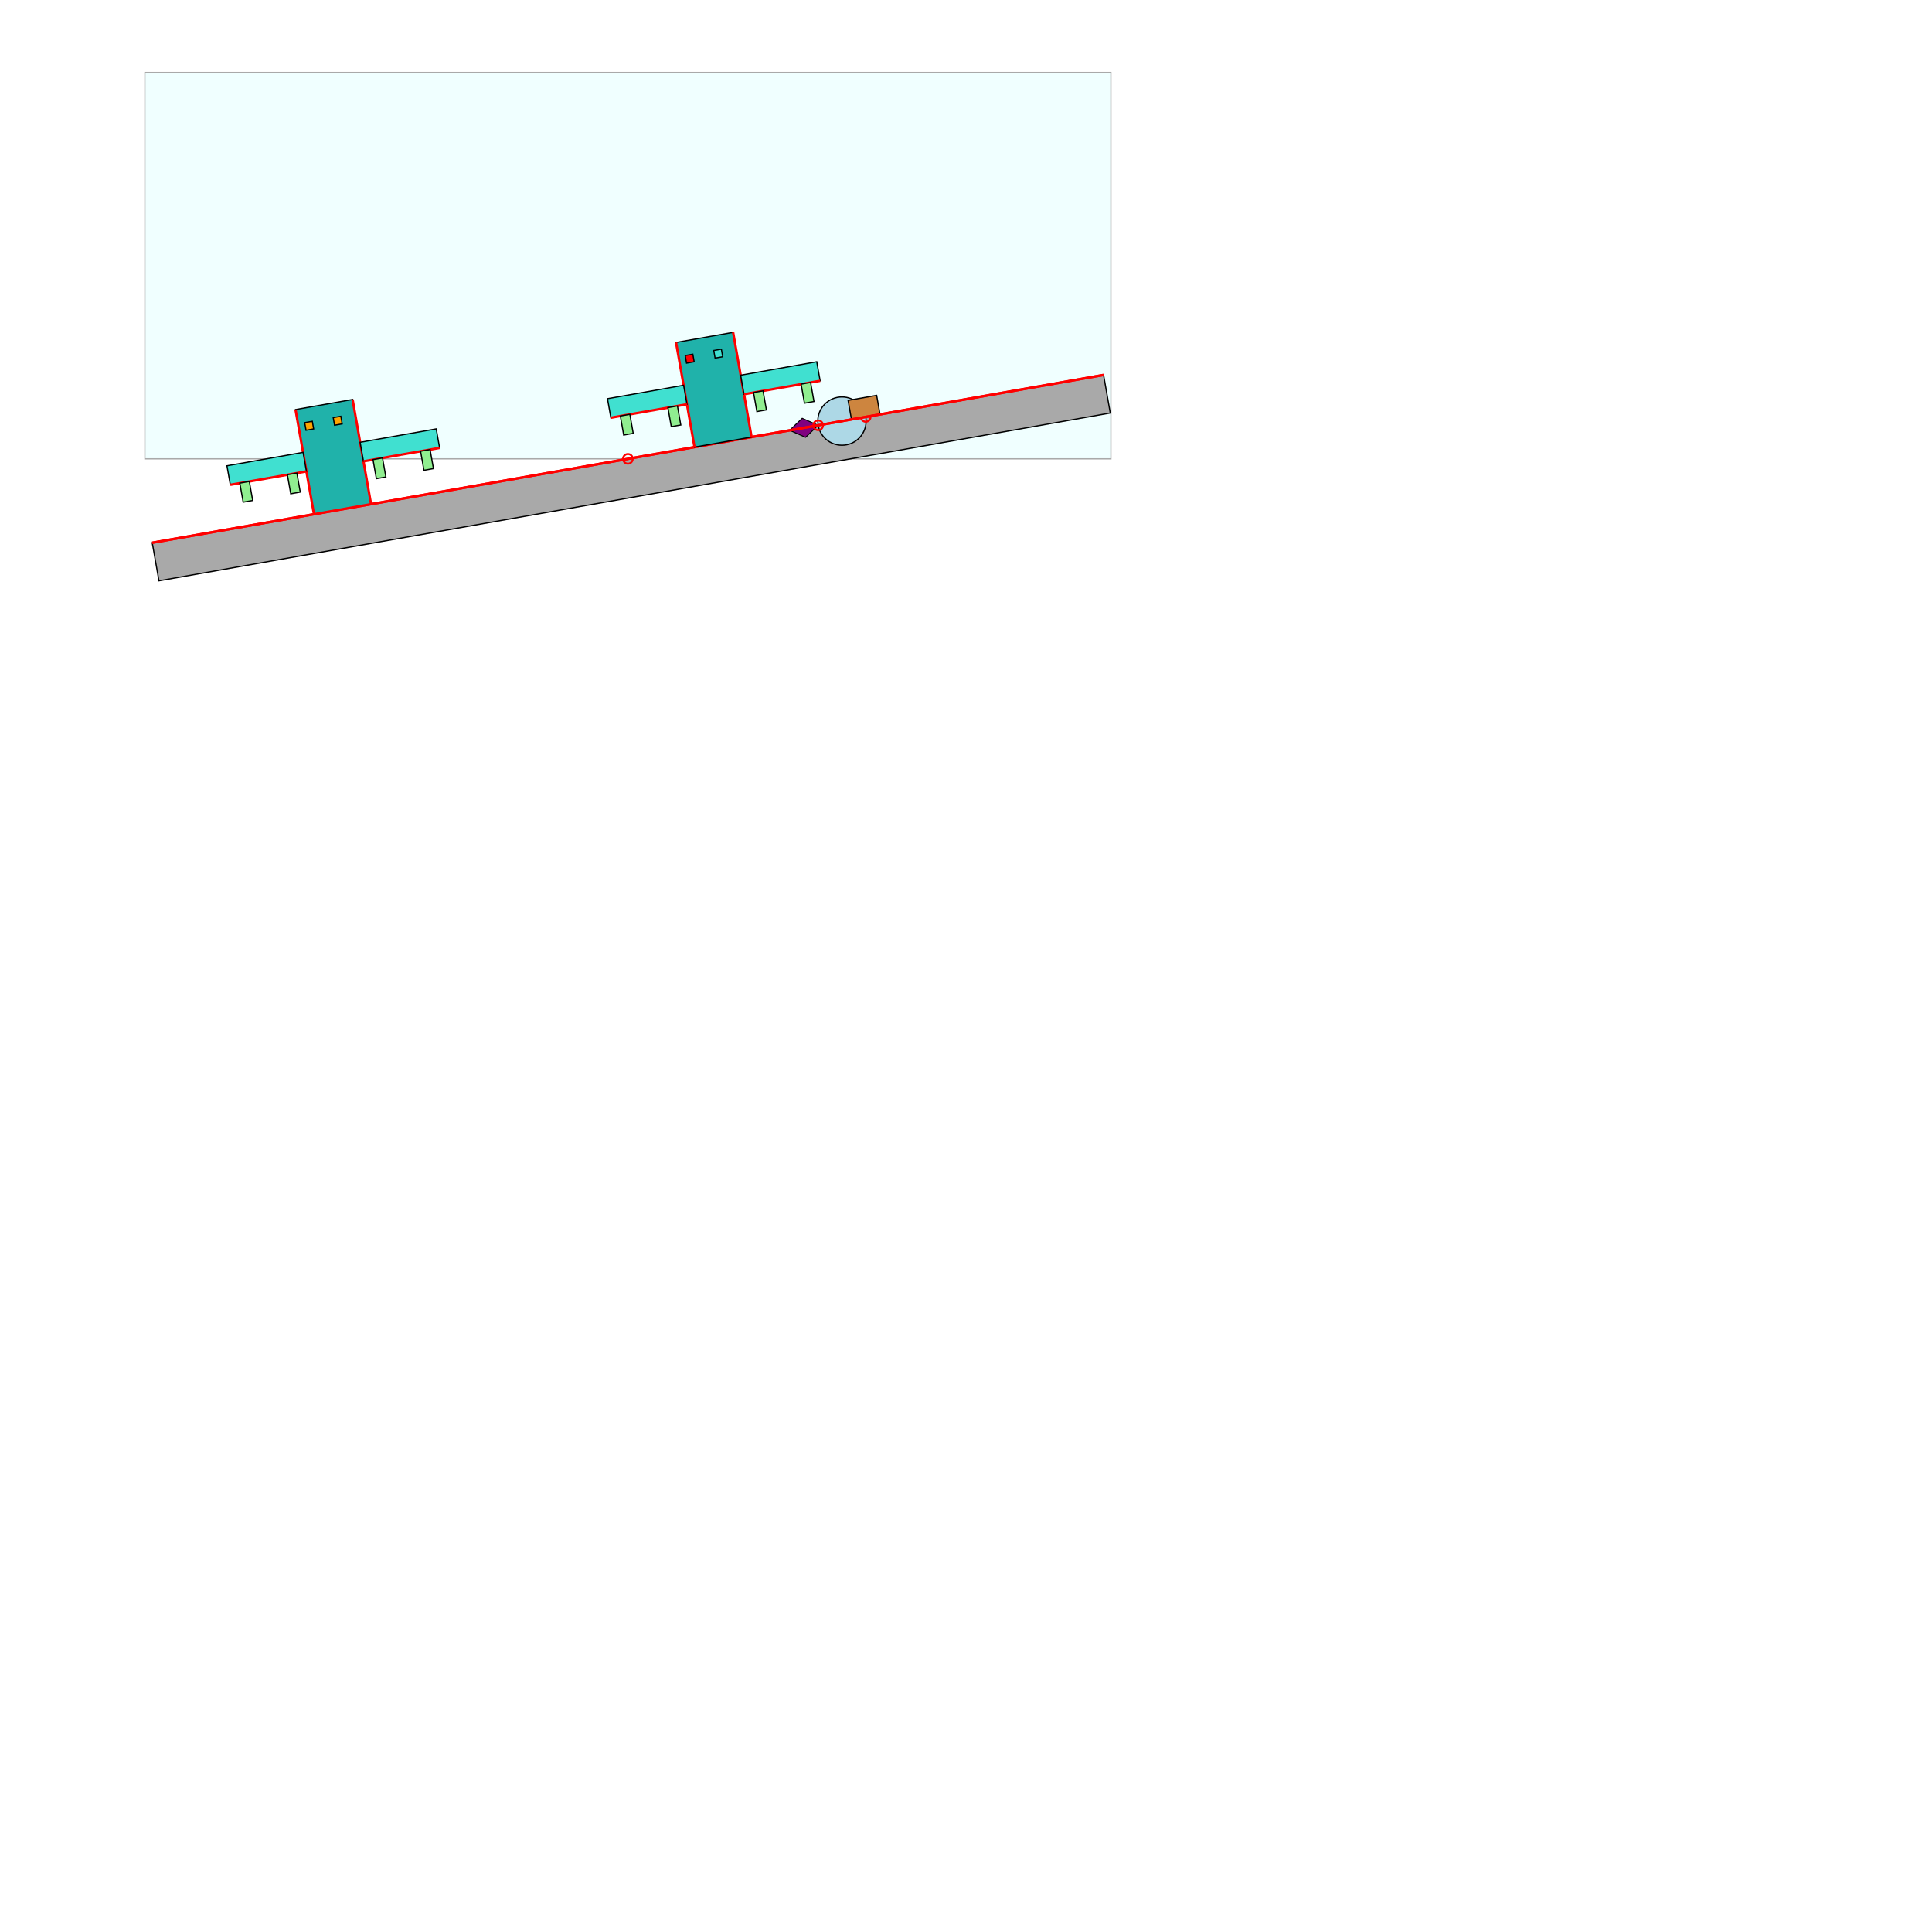
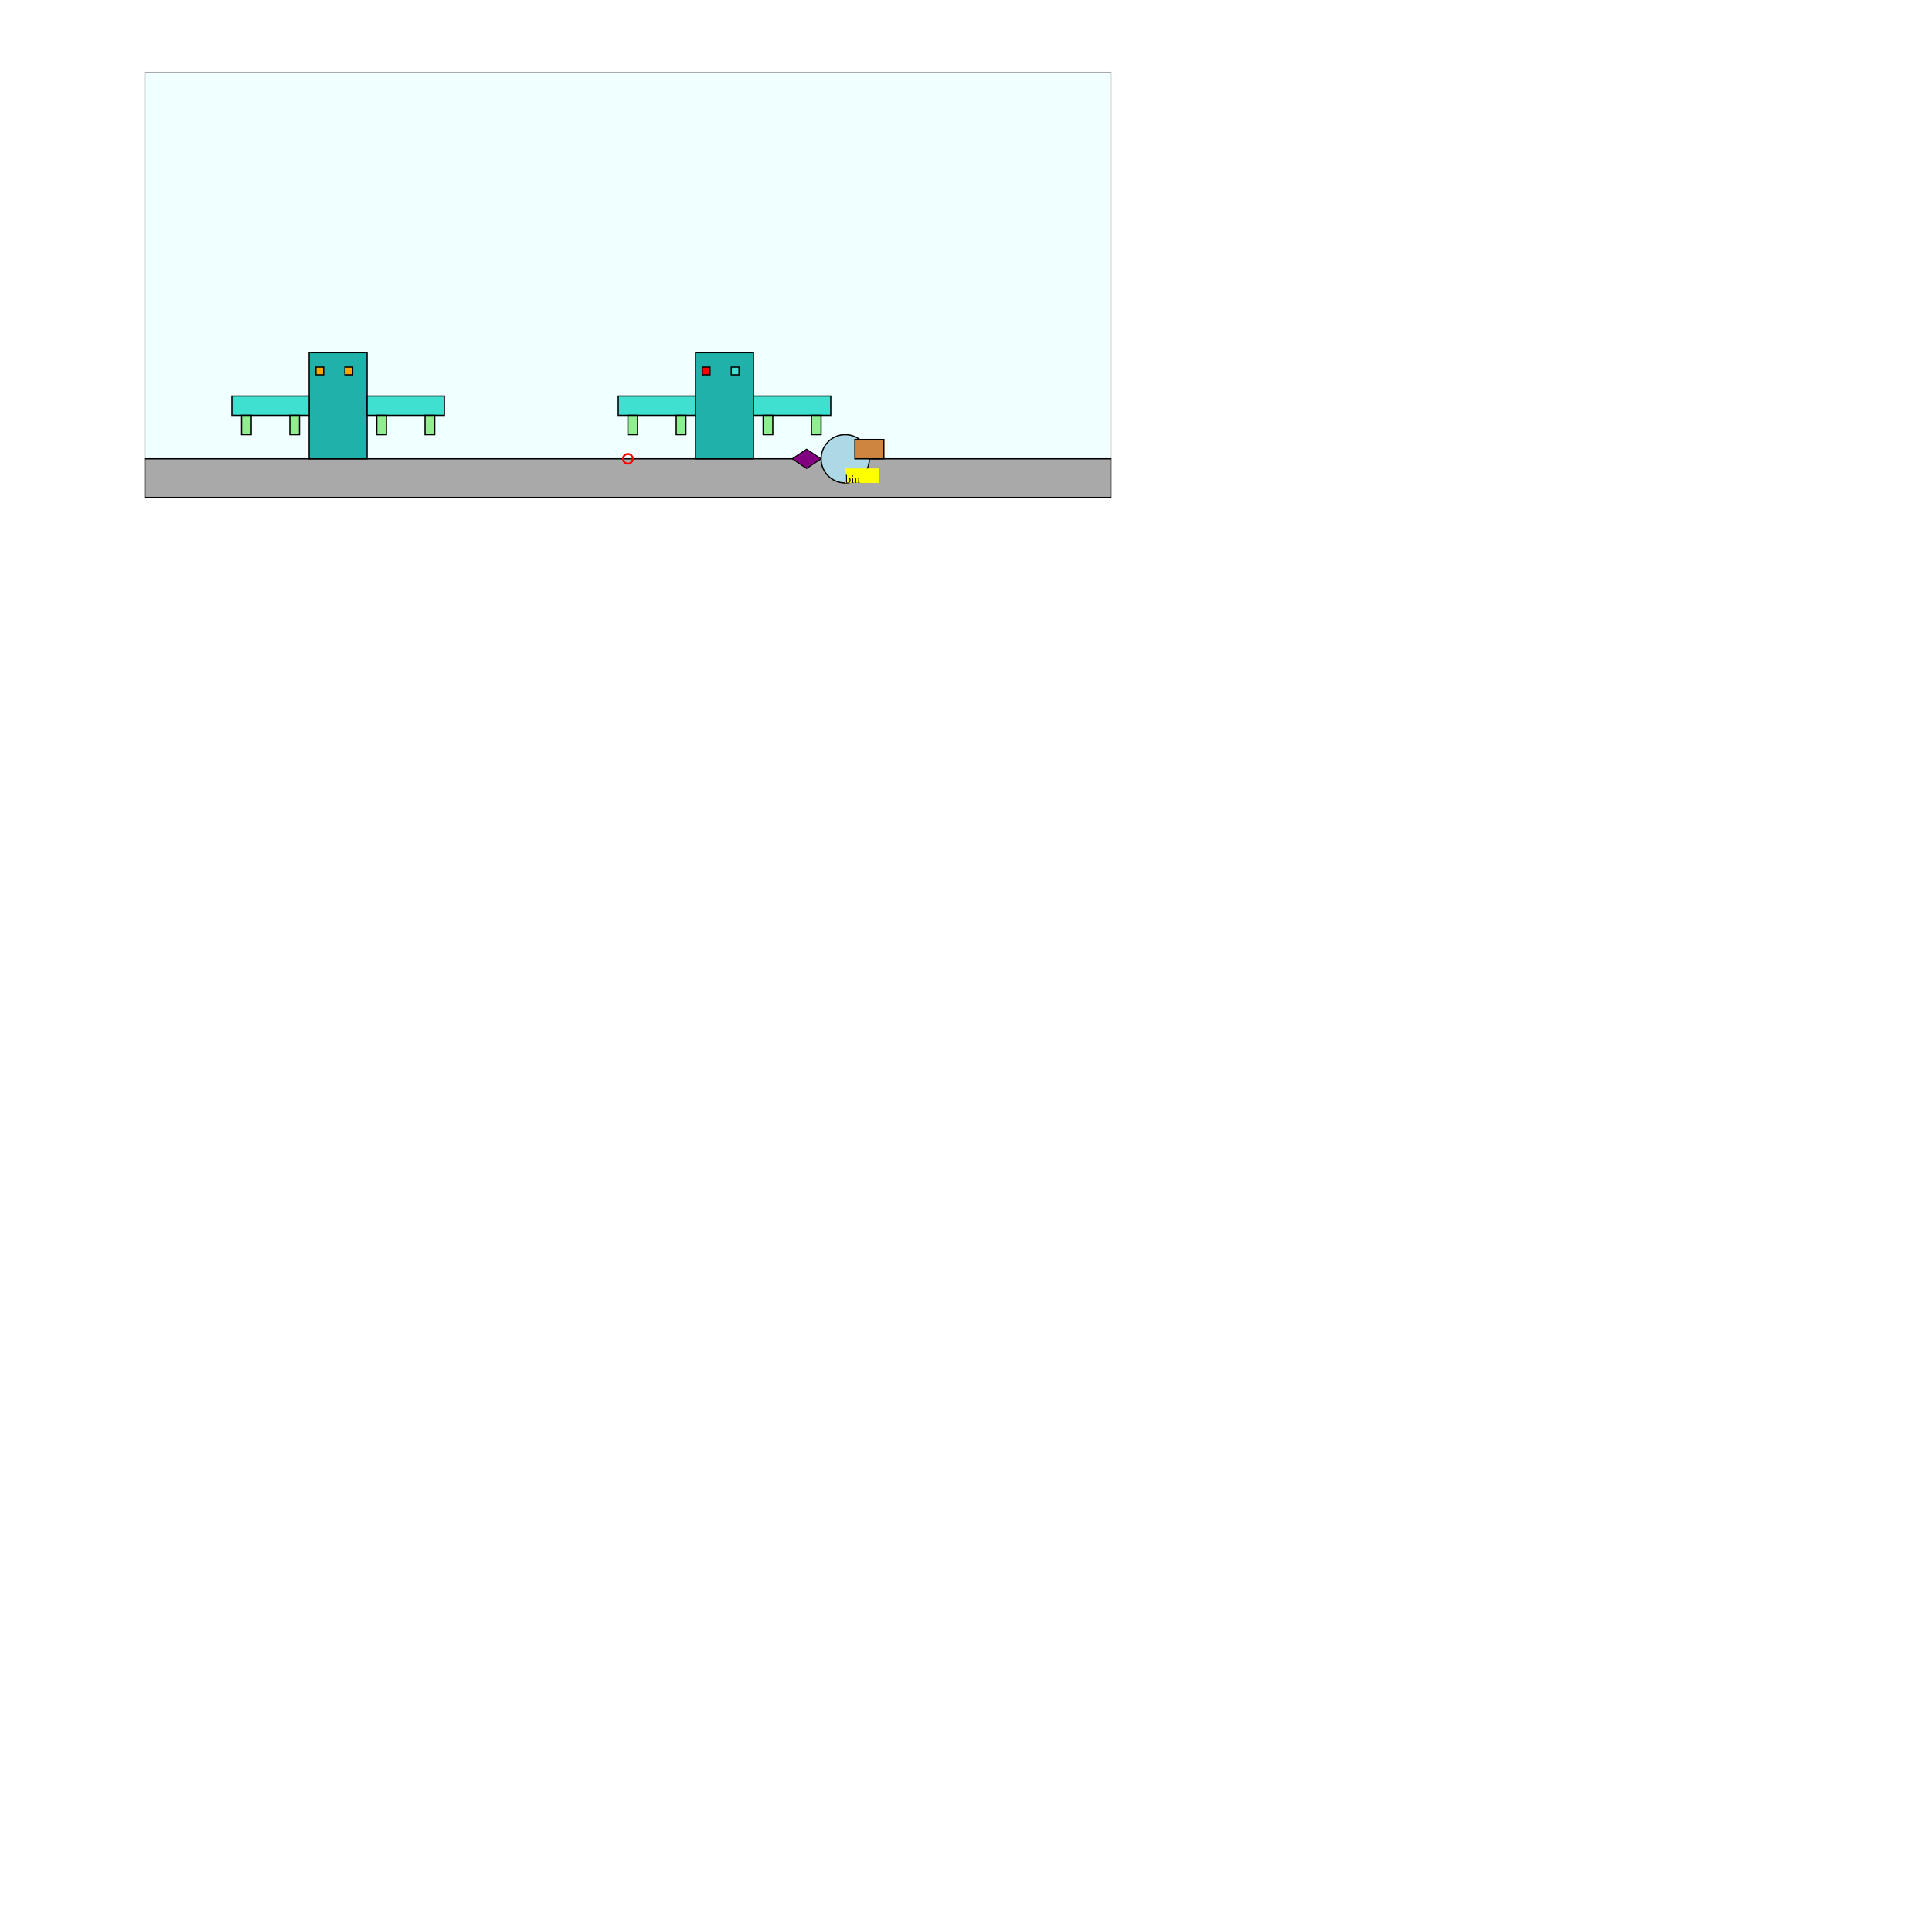
<svg xmlns="http://www.w3.org/2000/svg" version="1.1" width="2000" height="2000">
  <polygon points=" 150,75 1150,75 1150,475 150,475" style="fill:azure;stroke:darkgrey;stroke-width:1.25" />
-   <polygon points=" 157.596,561.824 1142.4,388.176 1149.35,427.568 164.542,601.216" style="fill:darkgrey;stroke:black;stroke-width:1.25" />
+   <polygon points=" 150,475 1150,475 1150,515 150,515" style="fill:darkgrey;stroke:black;stroke-width:1.25" />
+   <circle cx="875" cy="475" r="25" fill="lightblue" />
+   <circle cx="875" cy="475" r="25" fill="none" stroke="black" stroke-width="1.25" />
+   <polygon points=" 835,485 820,475 835,465 850,475" style="fill:purple;stroke:black;stroke-width:1" />
+   <polygon points=" 885,455 915,455 915,475 885,475" style="fill:peru;stroke:black;stroke-width:1.25" />
+   <polygon points=" 320,365 380,365 380,475 320,475" style="fill:lightseagreen;stroke:black;stroke-width:1.25" />
+   <polygon points=" 357,380 365,380 365,388 357,388" style="fill:orange;stroke:black;stroke-width:1.25" />
+   <polygon points=" 327,380 335,380 335,388 327,388" style="fill:orange;stroke:black;stroke-width:1.25" />
+   <polygon points=" 380,410 460,410 460,430 380,430" style="fill:turquoise;stroke:black;stroke-width:1.25" />
+   <polygon points=" 390,430 400,430 400,450 390,450" style="fill:lightgreen;stroke:black;stroke-width:1.25" />
+   <polygon points=" 440,430 450,430 450,450 440,450" style="fill:lightgreen;stroke:black;stroke-width:1.25" />
+   <polygon points=" 240,410 320,410 320,430 240,430" style="fill:turquoise;stroke:black;stroke-width:1.25" />
+   <polygon points=" 250,430 260,430 260,450 250,450" style="fill:lightgreen;stroke:black;stroke-width:1.25" />
+   <polygon points=" 300,430 310,430 310,450 300,450" style="fill:lightgreen;stroke:black;stroke-width:1.25" />
+   <polygon points=" 720,365 780,365 780,475 720,475" style="fill:lightseagreen;stroke:black;stroke-width:1.25" />
+   <polygon points=" 757,380 765,380 765,388 757,388" style="fill:turquoise;stroke:black;stroke-width:1.25" />
+   <polygon points=" 727,380 735,380 735,388 727,388" style="fill:red;stroke:black;stroke-width:1.25" />
+   <polygon points=" 780,410 860,410 860,430 780,430" style="fill:turquoise;stroke:black;stroke-width:1.25" />
+   <polygon points=" 790,430 800,430 800,450 790,450" style="fill:lightgreen;stroke:black;stroke-width:1.25" />
+   <polygon points=" 840,430 850,430 850,450 840,450" style="fill:lightgreen;stroke:black;stroke-width:1.25" />
+   <polygon points=" 640,410 720,410 720,430 640,430" style="fill:turquoise;stroke:black;stroke-width:1.25" />
+   <polygon points=" 650,430 660,430 660,450 650,450" style="fill:lightgreen;stroke:black;stroke-width:1.25" />
+   <polygon points=" 700,430 710,430 710,450 700,450" style="fill:lightgreen;stroke:black;stroke-width:1.25" />
+   <polygon points=" 875,500 910,500 910,485 875,485" style="fill:yellow;stroke:;stroke-width:0" />
+   <text x="875" y="500" fill="black">bin</text>
  <circle cx="650" cy="475" r="5" fill="none" stroke="red" stroke-width="2" />
-   <circle cx="871.582" cy="435.929" r="25" fill="lightblue" />
-   <circle cx="871.582" cy="435.929" r="25" fill="none" stroke="black" stroke-width="1.25" />
-   <circle cx="896.202" cy="431.588" r="5" fill="none" stroke="red" stroke-width="2" />
-   <polygon points=" 833.926,452.723 817.417,445.48 830.453,433.027 846.962,440.27" style="fill:purple;stroke:black;stroke-width:1" />
-   <circle cx="846.962" cy="440.27" r="5" fill="none" stroke="red" stroke-width="2" />
-   <polygon points=" 877.957,414.497 907.501,409.287 910.974,428.983 881.43,434.193" style="fill:peru;stroke:black;stroke-width:1.25" />
-   <polygon points=" 157.596,561.824 1142.4,388.176 1142.4,388.176 157.596,561.824" style="fill:red;stroke:red;stroke-width:2.5" />
-   <polygon points=" 305.912,423.975 365.001,413.556 384.102,521.885 325.013,532.304" style="fill:lightseagreen;stroke:black;stroke-width:1.25" />
-   <polygon points=" 344.955,432.322 352.833,430.933 354.222,438.811 346.344,440.201" style="fill:orange;stroke:black;stroke-width:1.25" />
-   <polygon points=" 315.411,437.532 323.289,436.142 324.678,444.021 316.8,445.41" style="fill:orange;stroke:black;stroke-width:1.25" />
-   <polygon points=" 384.102,521.885 365.001,413.556 365.001,413.556 384.102,521.885" style="fill:red;stroke:red;stroke-width:2.5" />
-   <polygon points=" 372.815,457.873 451.599,443.981 455.072,463.677 376.288,477.569" style="fill:turquoise;stroke:black;stroke-width:1.25" />
-   <polygon points=" 415.68,470.623 376.288,477.569 376.288,477.569 415.68,470.623" style="fill:red;stroke:red;stroke-width:2.5" />
-   <polygon points=" 386.136,475.832 395.984,474.096 399.457,493.792 389.609,495.528" style="fill:lightgreen;stroke:black;stroke-width:1.25" />
-   <polygon points=" 415.68,470.623 455.072,463.677 455.072,463.677 415.68,470.623" style="fill:red;stroke:red;stroke-width:2.5" />
-   <polygon points=" 435.376,467.15 445.224,465.413 448.697,485.109 438.849,486.846" style="fill:lightgreen;stroke:black;stroke-width:1.25" />
-   <polygon points=" 325.013,532.304 305.912,423.975 305.912,423.975 325.013,532.304" style="fill:red;stroke:red;stroke-width:2.5" />
-   <polygon points=" 234.942,482.183 313.726,468.291 317.199,487.988 238.415,501.879" style="fill:turquoise;stroke:black;stroke-width:1.25" />
-   <polygon points=" 277.807,494.933 238.415,501.879 238.415,501.879 277.807,494.933" style="fill:red;stroke:red;stroke-width:2.5" />
-   <polygon points=" 248.263,500.143 258.111,498.406 261.584,518.103 251.736,519.839" style="fill:lightgreen;stroke:black;stroke-width:1.25" />
-   <polygon points=" 277.807,494.933 317.199,487.988 317.199,487.988 277.807,494.933" style="fill:red;stroke:red;stroke-width:2.5" />
-   <polygon points=" 297.503,491.461 307.351,489.724 310.824,509.42 300.976,511.157" style="fill:lightgreen;stroke:black;stroke-width:1.25" />
-   <polygon points=" 157.596,561.824 1142.4,388.176 1142.4,388.176 157.596,561.824" style="fill:red;stroke:red;stroke-width:2.5" />
-   <polygon points=" 699.835,354.516 758.924,344.097 778.025,452.426 718.937,462.845" style="fill:lightseagreen;stroke:black;stroke-width:1.25" />
-   <polygon points=" 738.878,362.863 746.756,361.474 748.146,369.352 740.267,370.741" style="fill:turquoise;stroke:black;stroke-width:1.25" />
-   <polygon points=" 709.334,368.072 717.212,366.683 718.601,374.562 710.723,375.951" style="fill:red;stroke:black;stroke-width:1.25" />
-   <polygon points=" 778.025,452.426 758.924,344.097 758.924,344.097 778.025,452.426" style="fill:red;stroke:red;stroke-width:2.5" />
-   <polygon points=" 766.738,388.413 845.522,374.521 848.995,394.218 770.211,408.109" style="fill:turquoise;stroke:black;stroke-width:1.25" />
-   <polygon points=" 809.603,401.163 770.211,408.109 770.211,408.109 809.603,401.163" style="fill:red;stroke:red;stroke-width:2.5" />
-   <polygon points=" 780.059,406.373 789.907,404.636 793.38,424.333 783.532,426.069" style="fill:lightgreen;stroke:black;stroke-width:1.25" />
-   <polygon points=" 809.603,401.163 848.995,394.218 848.995,394.218 809.603,401.163" style="fill:red;stroke:red;stroke-width:2.5" />
-   <polygon points=" 829.299,397.69 839.147,395.954 842.62,415.65 832.772,417.387" style="fill:lightgreen;stroke:black;stroke-width:1.25" />
-   <polygon points=" 718.937,462.845 699.835,354.516 699.835,354.516 718.937,462.845" style="fill:red;stroke:red;stroke-width:2.5" />
-   <polygon points=" 628.865,412.724 707.649,398.832 711.122,418.528 632.338,432.42" style="fill:turquoise;stroke:black;stroke-width:1.25" />
-   <polygon points=" 671.73,425.474 632.338,432.42 632.338,432.42 671.73,425.474" style="fill:red;stroke:red;stroke-width:2.5" />
-   <polygon points=" 642.186,430.684 652.034,428.947 655.507,448.643 645.659,450.38" style="fill:lightgreen;stroke:black;stroke-width:1.25" />
-   <polygon points=" 671.73,425.474 711.122,418.528 711.122,418.528 671.73,425.474" style="fill:red;stroke:red;stroke-width:2.5" />
-   <polygon points=" 691.426,422.001 701.274,420.265 704.747,439.961 694.899,441.697" style="fill:lightgreen;stroke:black;stroke-width:1.25" />
</svg>
